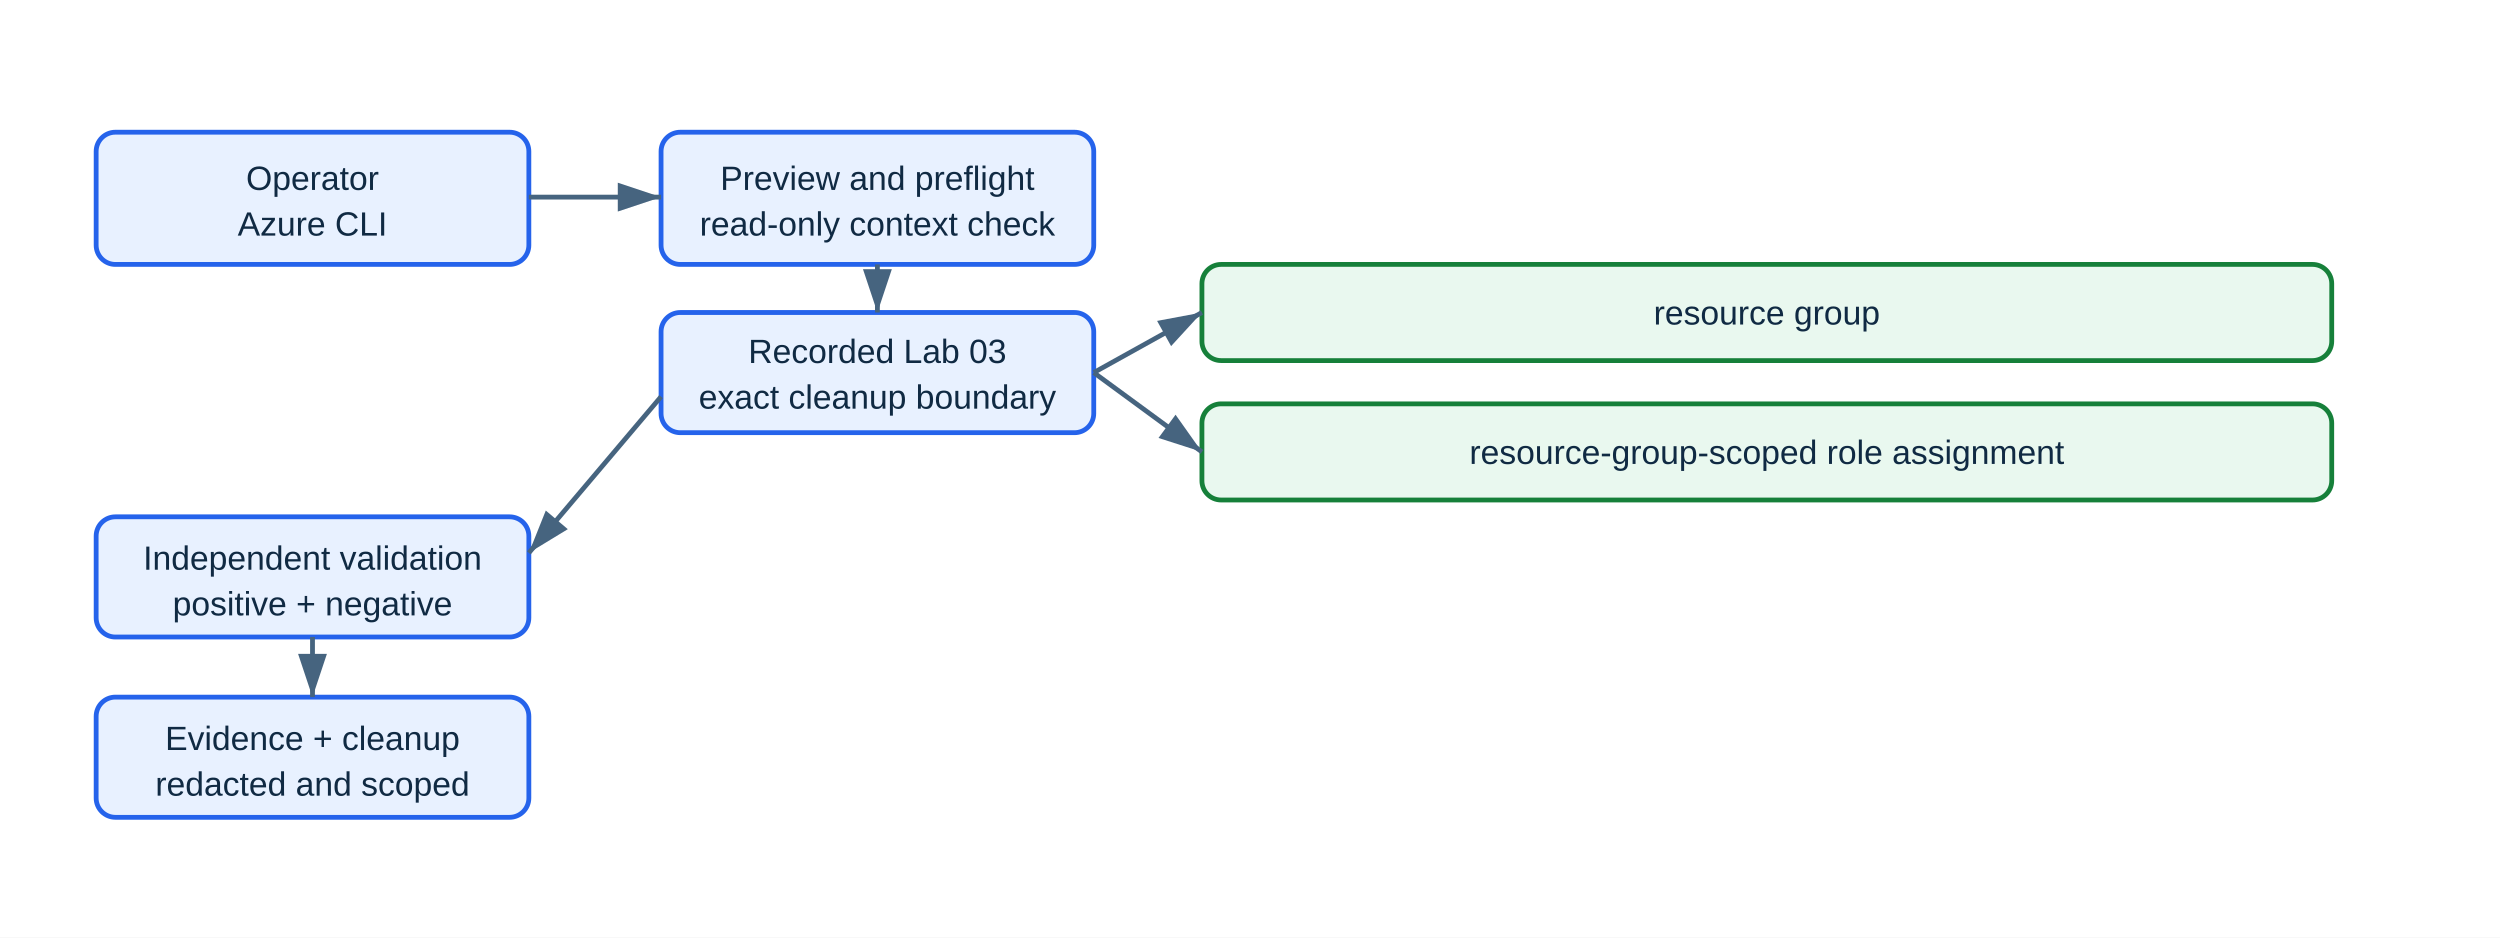
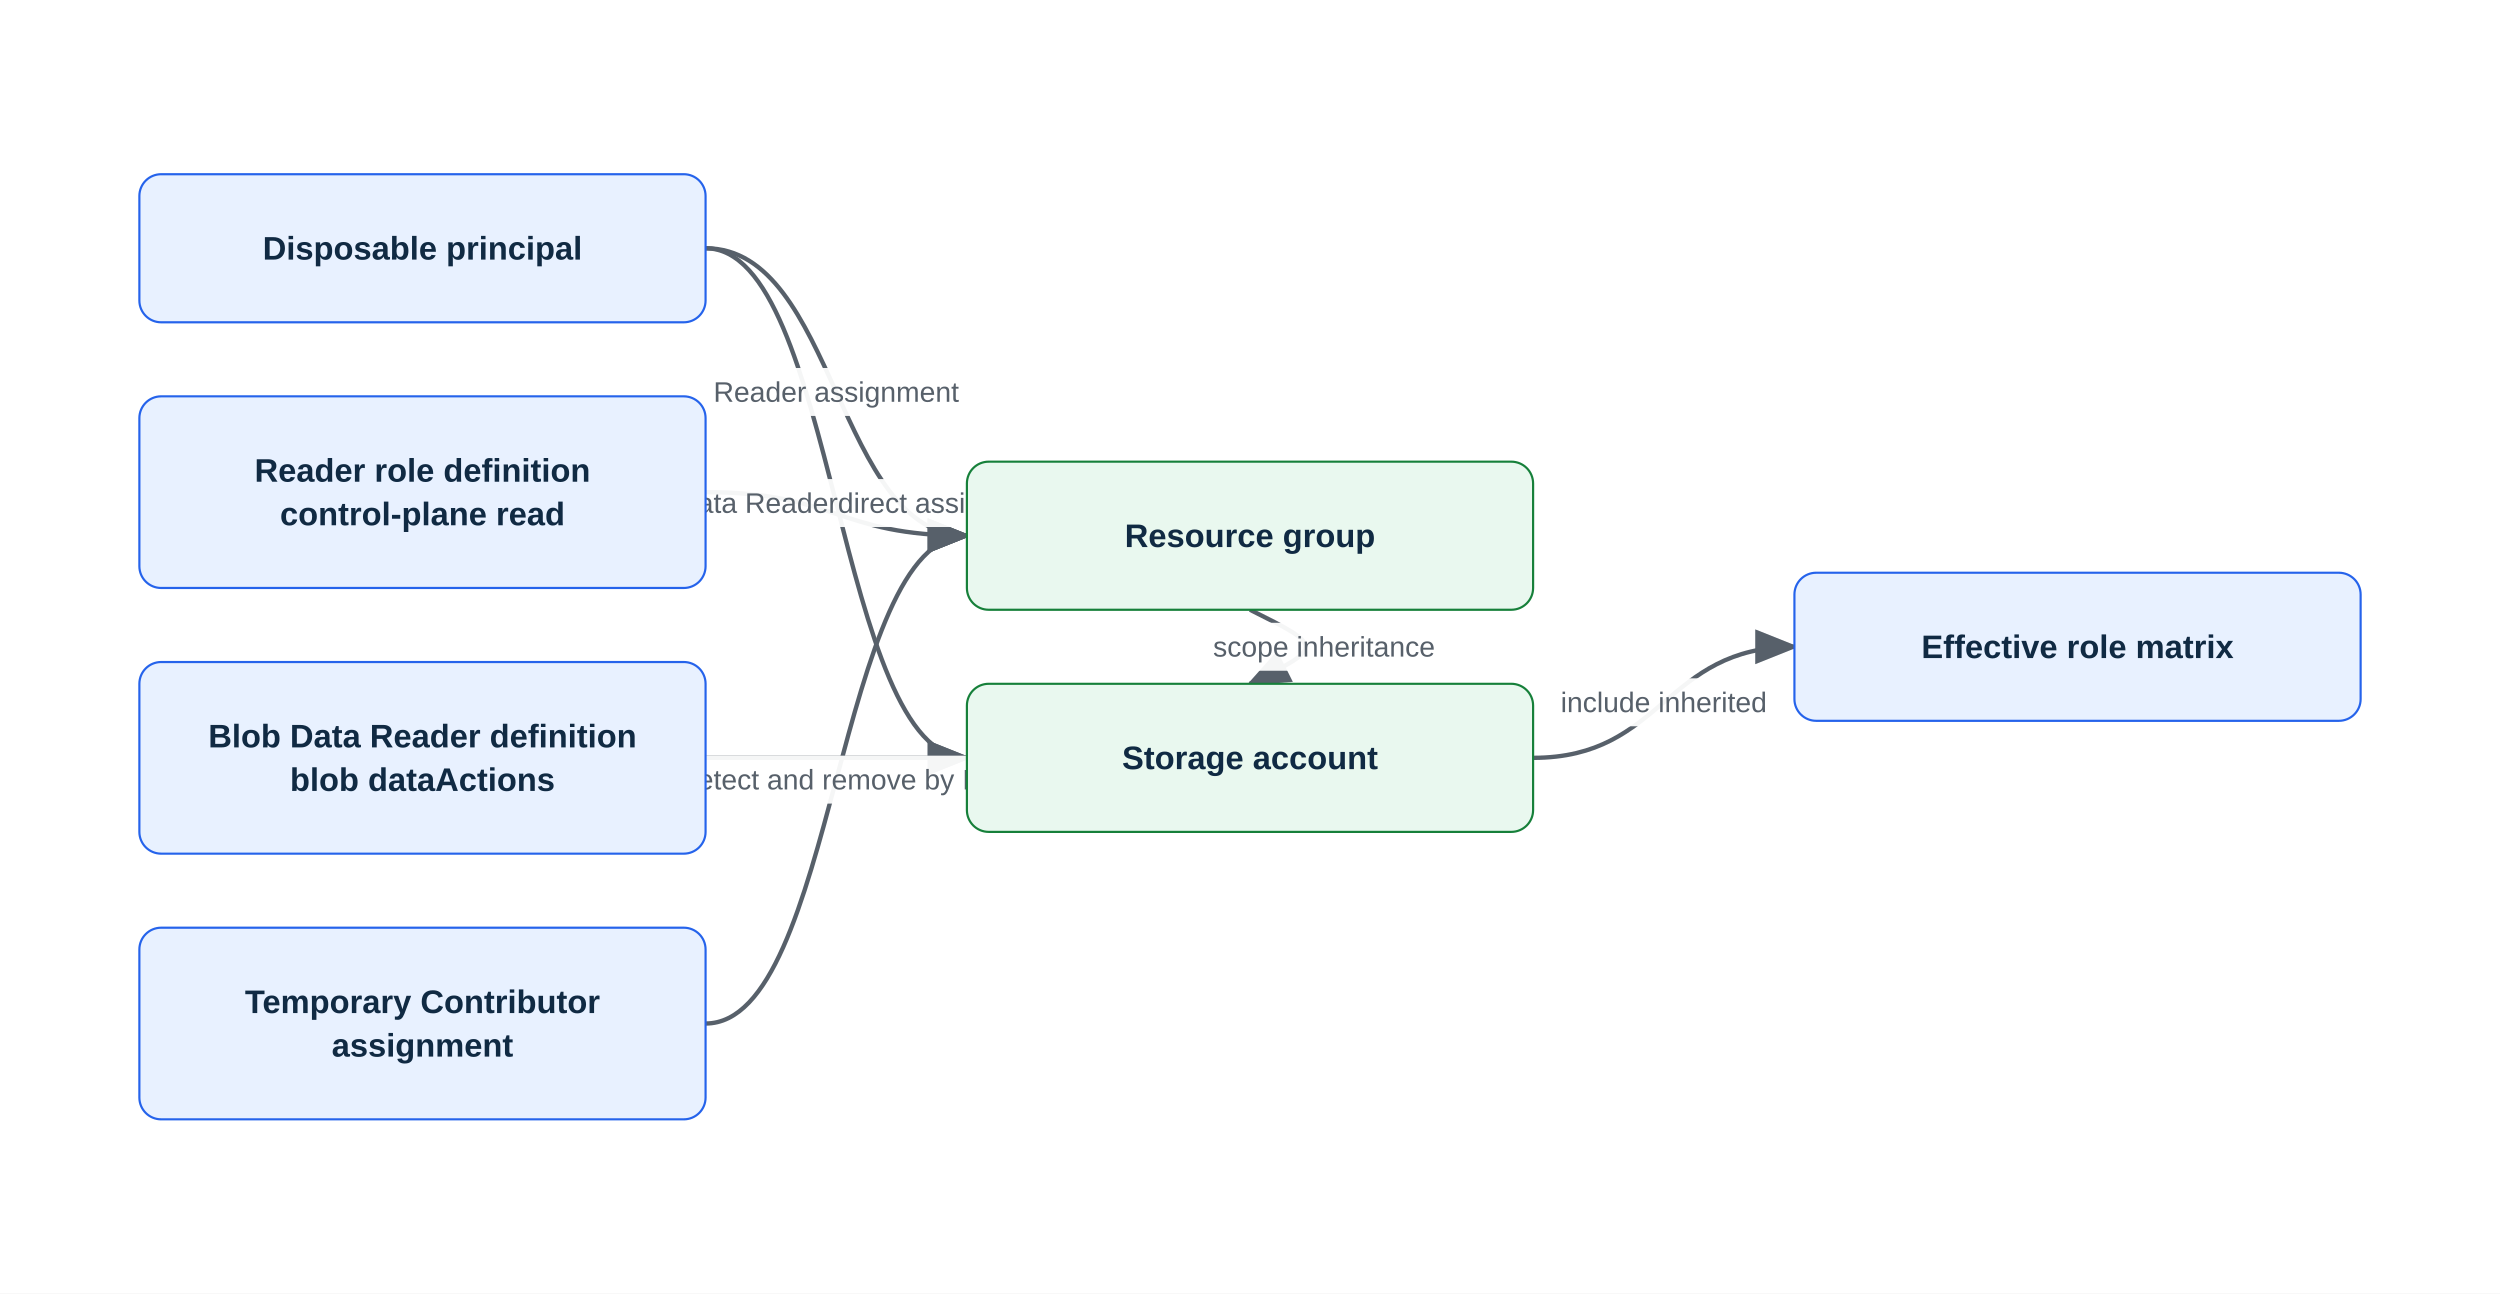
- <svg xmlns="http://www.w3.org/2000/svg" width="1040" height="390" viewBox="0 0 1040 390" role="img" aria-labelledby="title desc">
+ <svg xmlns="http://www.w3.org/2000/svg" width="1148" height="594" viewBox="0 0 1148 594" role="img" aria-labelledby="lab03-title lab03-desc">
  <defs>
-     <marker id="arrow" markerWidth="10" markerHeight="10" refX="9" refY="3" orient="auto">
-       <path d="M0,0 L0,6 L9,3 z" fill="#46647f" />
+     <marker id="arrow" markerWidth="10" markerHeight="8" refX="9" refY="4" orient="auto" markerUnits="strokeWidth">
+       <path d="M 0 0 L 10 4 L 0 8 z" fill="#57606a" />
    </marker>
+     <style>
+       .edge { fill: none; stroke: #57606a; stroke-width: 2; marker-end: url(#arrow); }
+       .edge-label-bg { fill: #ffffff; opacity: .94; }
+       .edge-label { fill: #57606a; font: 13px 'Segoe UI', Arial, sans-serif; text-anchor: middle; dominant-baseline: central; }
+       .node-label { font: 600 15px 'Segoe UI', Arial, sans-serif; text-anchor: middle; dominant-baseline: central; }
+     </style>
  </defs>
-   <style>text{font-family:Segoe UI,Arial,sans-serif;font-size:14px;fill:#102a43} .control{fill:#e8f1ff;stroke:#2563eb;stroke-width:2} .resource{fill:#e9f8ef;stroke:#16803a;stroke-width:2} .arrow{fill:none;stroke:#46647f;stroke-width:2;marker-end:url(#arrow)}</style>
  <rect width="100%" height="100%" fill="#ffffff" />
-   <rect x="40" y="55" width="180" height="55" rx="8" class="control" />
-   <text x="130" y="79" text-anchor="middle">Operator</text>
-   <text x="130" y="98" text-anchor="middle">Azure CLI</text>
-   <rect x="275" y="55" width="180" height="55" rx="8" class="control" />
-   <text x="365" y="79" text-anchor="middle">Preview and preflight</text>
-   <text x="365" y="98" text-anchor="middle">read-only context check</text>
-   <path d="M220 82 L275 82" class="arrow" />
-   <rect x="275" y="130" width="180" height="50" rx="8" class="control" />
-   <text x="365" y="151" text-anchor="middle">Recorded Lab 03</text>
-   <text x="365" y="170" text-anchor="middle">exact cleanup boundary</text>
-   <path d="M365 110 L365 130" class="arrow" />
-   <rect x="500" y="110" width="470" height="40" rx="8" class="resource" />
-   <text x="735" y="135" text-anchor="middle">resource group</text>
-   <rect x="500" y="168" width="470" height="40" rx="8" class="resource" />
-   <text x="735" y="193" text-anchor="middle">resource-group-scoped role assignment</text>
-   <path d="M 455 155 L 500 130" class="arrow" />
-   <path d="M 455 155 L 500 188" class="arrow" />
-   <rect x="40" y="215" width="180" height="50" rx="8" class="control" />
-   <text x="130" y="237" text-anchor="middle">Independent validation</text>
-   <text x="130" y="256" text-anchor="middle">positive + negative</text>
-   <path d="M275 165 L220 230" class="arrow" />
-   <rect x="40" y="290" width="180" height="50" rx="8" class="control" />
-   <text x="130" y="312" text-anchor="middle">Evidence + cleanup</text>
-   <text x="130" y="331" text-anchor="middle">redacted and scoped</text>
-   <path d="M130 265 L130 290" class="arrow" />
+   <g aria-hidden="true">
+     <path class="edge" d="M 324 114 C 384 114, 384 246, 444 246" />
+     <path class="edge" d="M 574 280 C 608 297, 608 297, 574 314" />
+     <path class="edge" d="M 324 114 C 384 114, 384 348, 444 348" />
+     <path class="edge" d="M 324 226 C 384 226, 384 246, 444 246" />
+     <path class="edge" d="M 324 348 C 384 348, 384 348, 444 348" />
+     <path class="edge" d="M 324 470 C 384 470, 384 246, 444 246" />
+     <path class="edge" d="M 704 348 C 764 348, 764 297, 824 297" />
+     <rect class="edge-label-bg" x="317.5" y="169" width="133" height="22" rx="4" />
+     <text class="edge-label" x="384" y="180">Reader assignment</text>
+     <rect class="edge-label-bg" x="541.5" y="286" width="133" height="22" rx="4" />
+     <text class="edge-label" x="608" y="297">scope inheritance</text>
+     <rect class="edge-label-bg" x="258" y="220" width="252" height="22" rx="4" />
+     <text class="edge-label" x="384" y="231">Blob Data Reader
+ direct assignment</text>
+     <rect class="edge-label-bg" x="296.5" y="347" width="175" height="22" rx="4" />
+     <text class="edge-label" x="384" y="358">detect and remove by ID</text>
+     <rect class="edge-label-bg" x="697.5" y="311.5" width="133" height="22" rx="4" />
+     <text class="edge-label" x="764" y="322.5">include inherited</text>
+     <rect x="64" y="80" width="260" height="68" rx="10" fill="#e8f1ff" stroke="#2563eb" />
+     <text x="194" y="114" class="node-label" fill="#102a43">Disposable principal</text>
+     <rect x="444" y="212" width="260" height="68" rx="10" fill="#e9f8ef" stroke="#16803a" />
+     <text x="574" y="246" class="node-label" fill="#102a43">Resource group</text>
+     <rect x="444" y="314" width="260" height="68" rx="10" fill="#e9f8ef" stroke="#16803a" />
+     <text x="574" y="348" class="node-label" fill="#102a43">Storage account</text>
+     <rect x="64" y="182" width="260" height="88" rx="10" fill="#e8f1ff" stroke="#2563eb" />
+     <text x="194" y="216" class="node-label" fill="#102a43">Reader role definition</text>
+     <text x="194" y="236" class="node-label" fill="#102a43">control-plane read</text>
+     <rect x="64" y="304" width="260" height="88" rx="10" fill="#e8f1ff" stroke="#2563eb" />
+     <text x="194" y="338" class="node-label" fill="#102a43">Blob Data Reader definition</text>
+     <text x="194" y="358" class="node-label" fill="#102a43">blob dataActions</text>
+     <rect x="64" y="426" width="260" height="88" rx="10" fill="#e8f1ff" stroke="#2563eb" />
+     <text x="194" y="460" class="node-label" fill="#102a43">Temporary Contributor</text>
+     <text x="194" y="480" class="node-label" fill="#102a43">assignment</text>
+     <rect x="824" y="263" width="260" height="68" rx="10" fill="#e8f1ff" stroke="#2563eb" />
+     <text x="954" y="297" class="node-label" fill="#102a43">Effective role matrix</text>
+   </g>
</svg>
